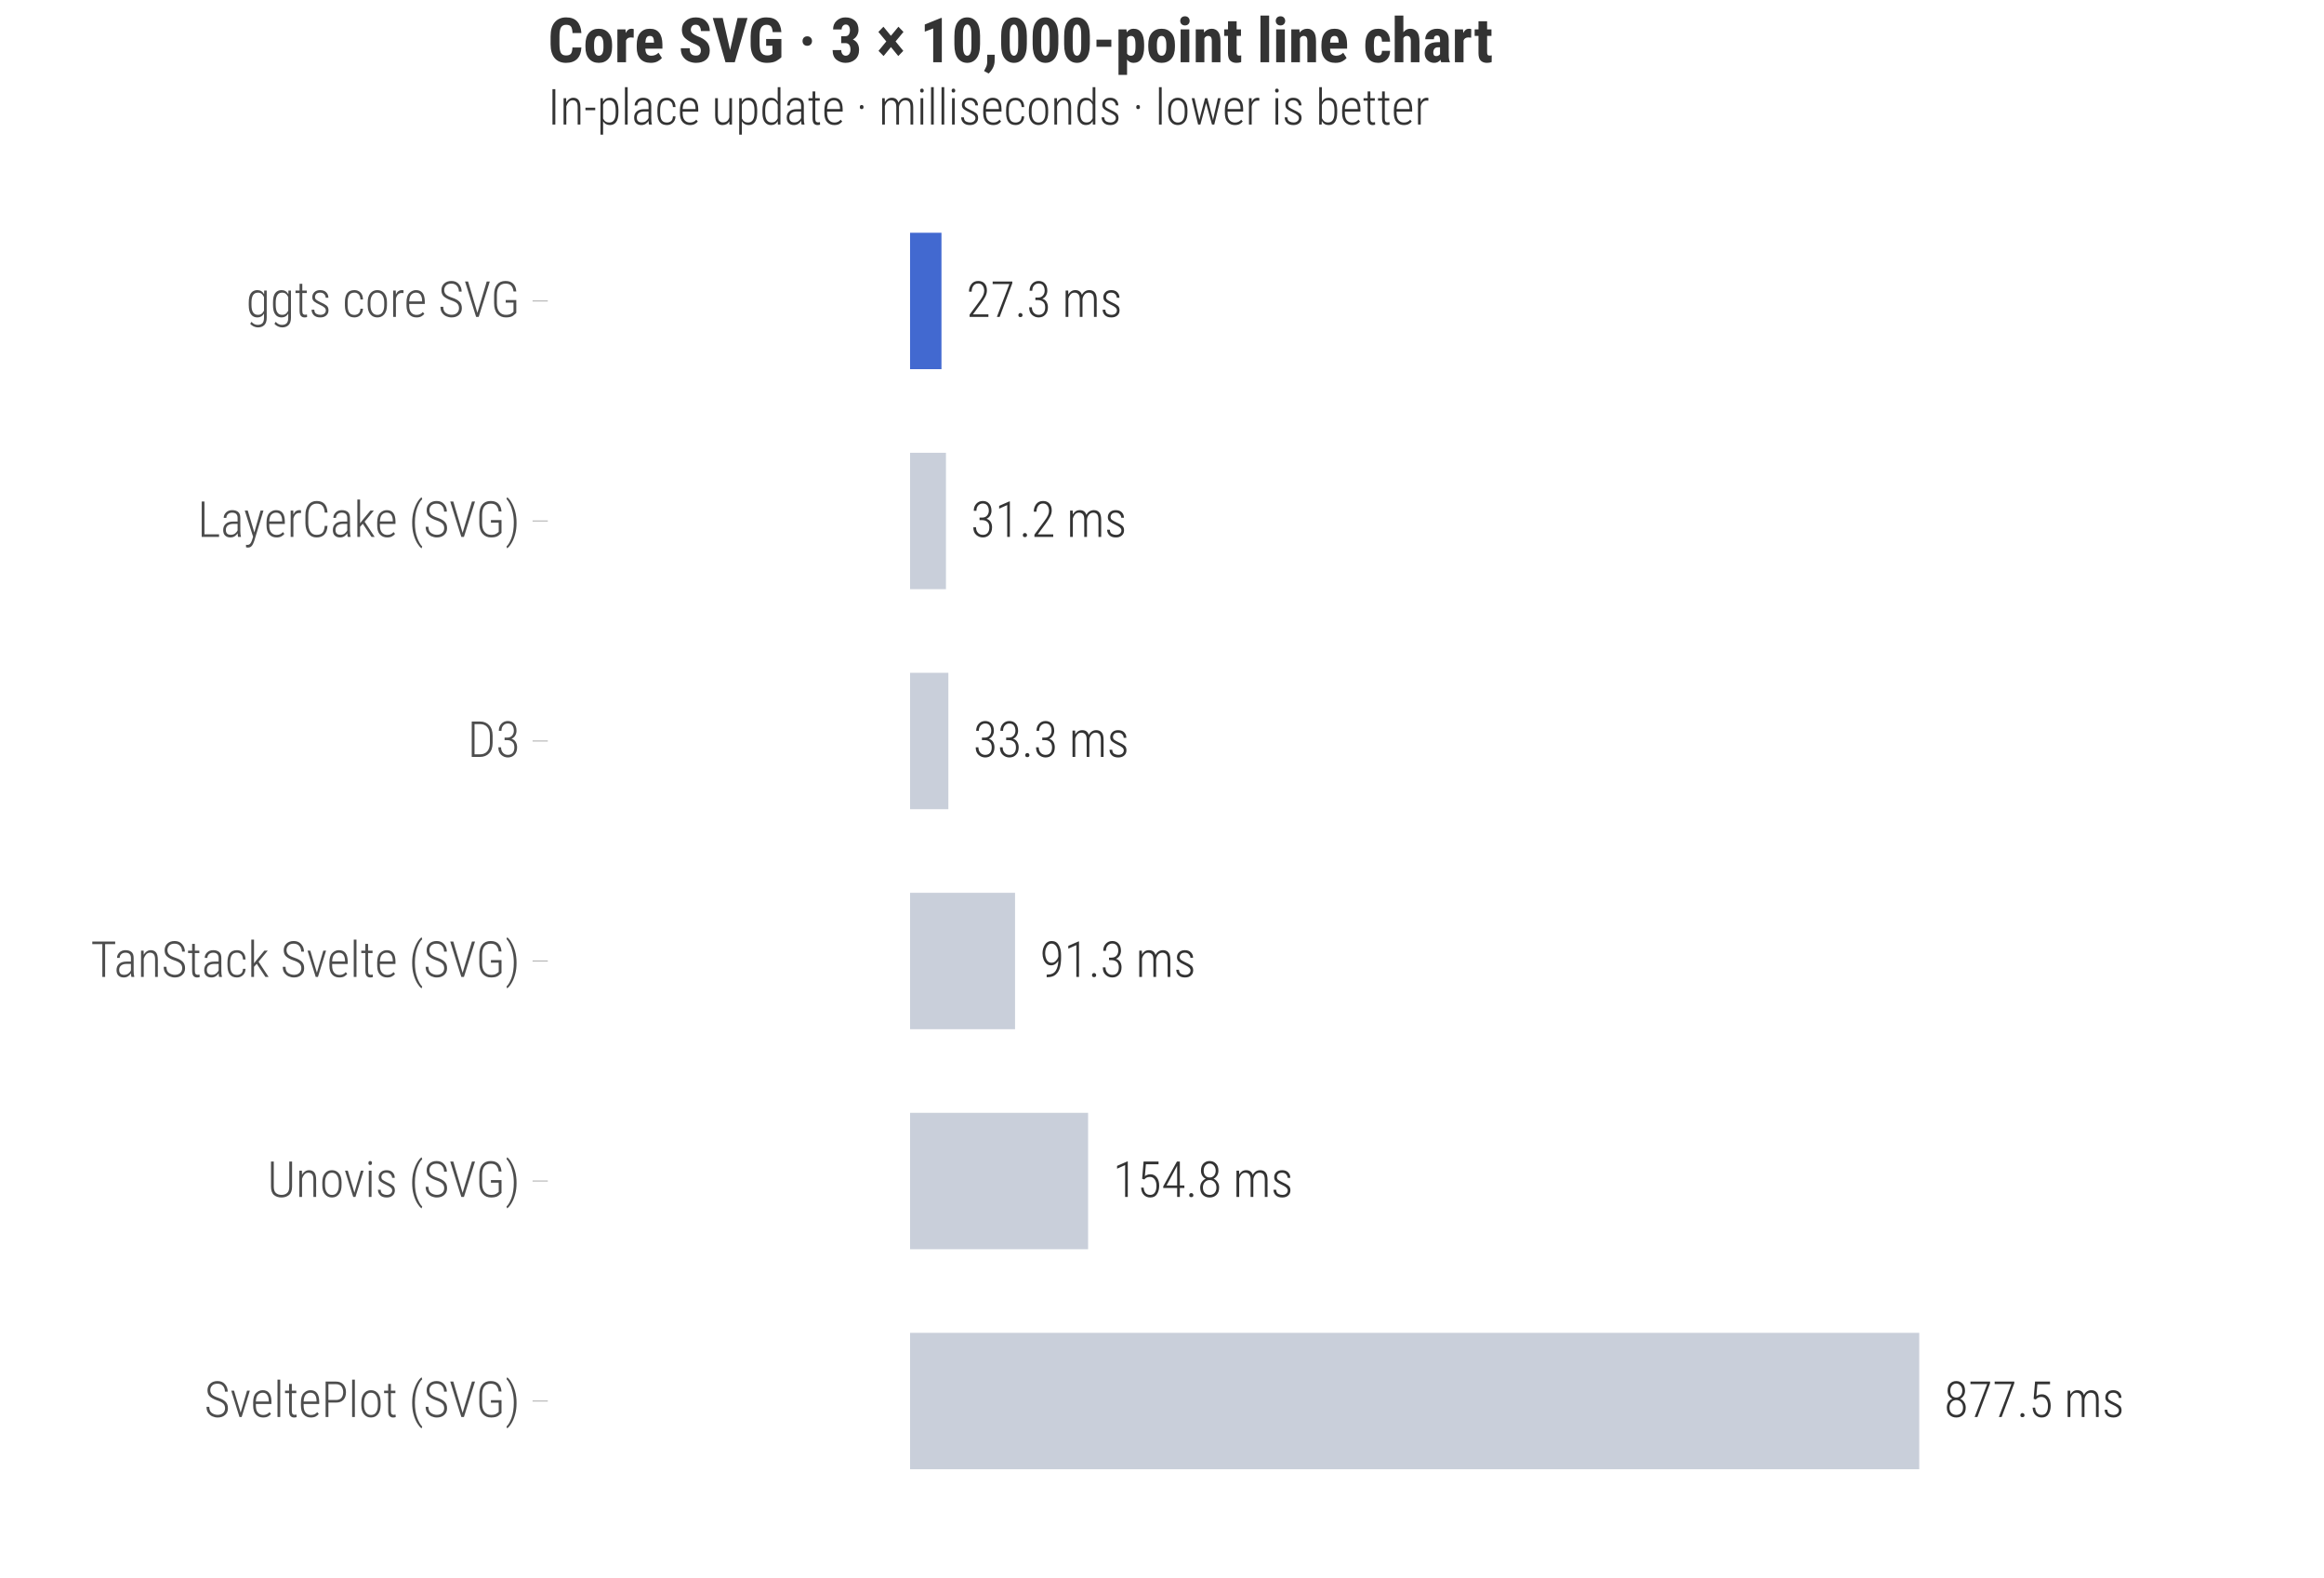
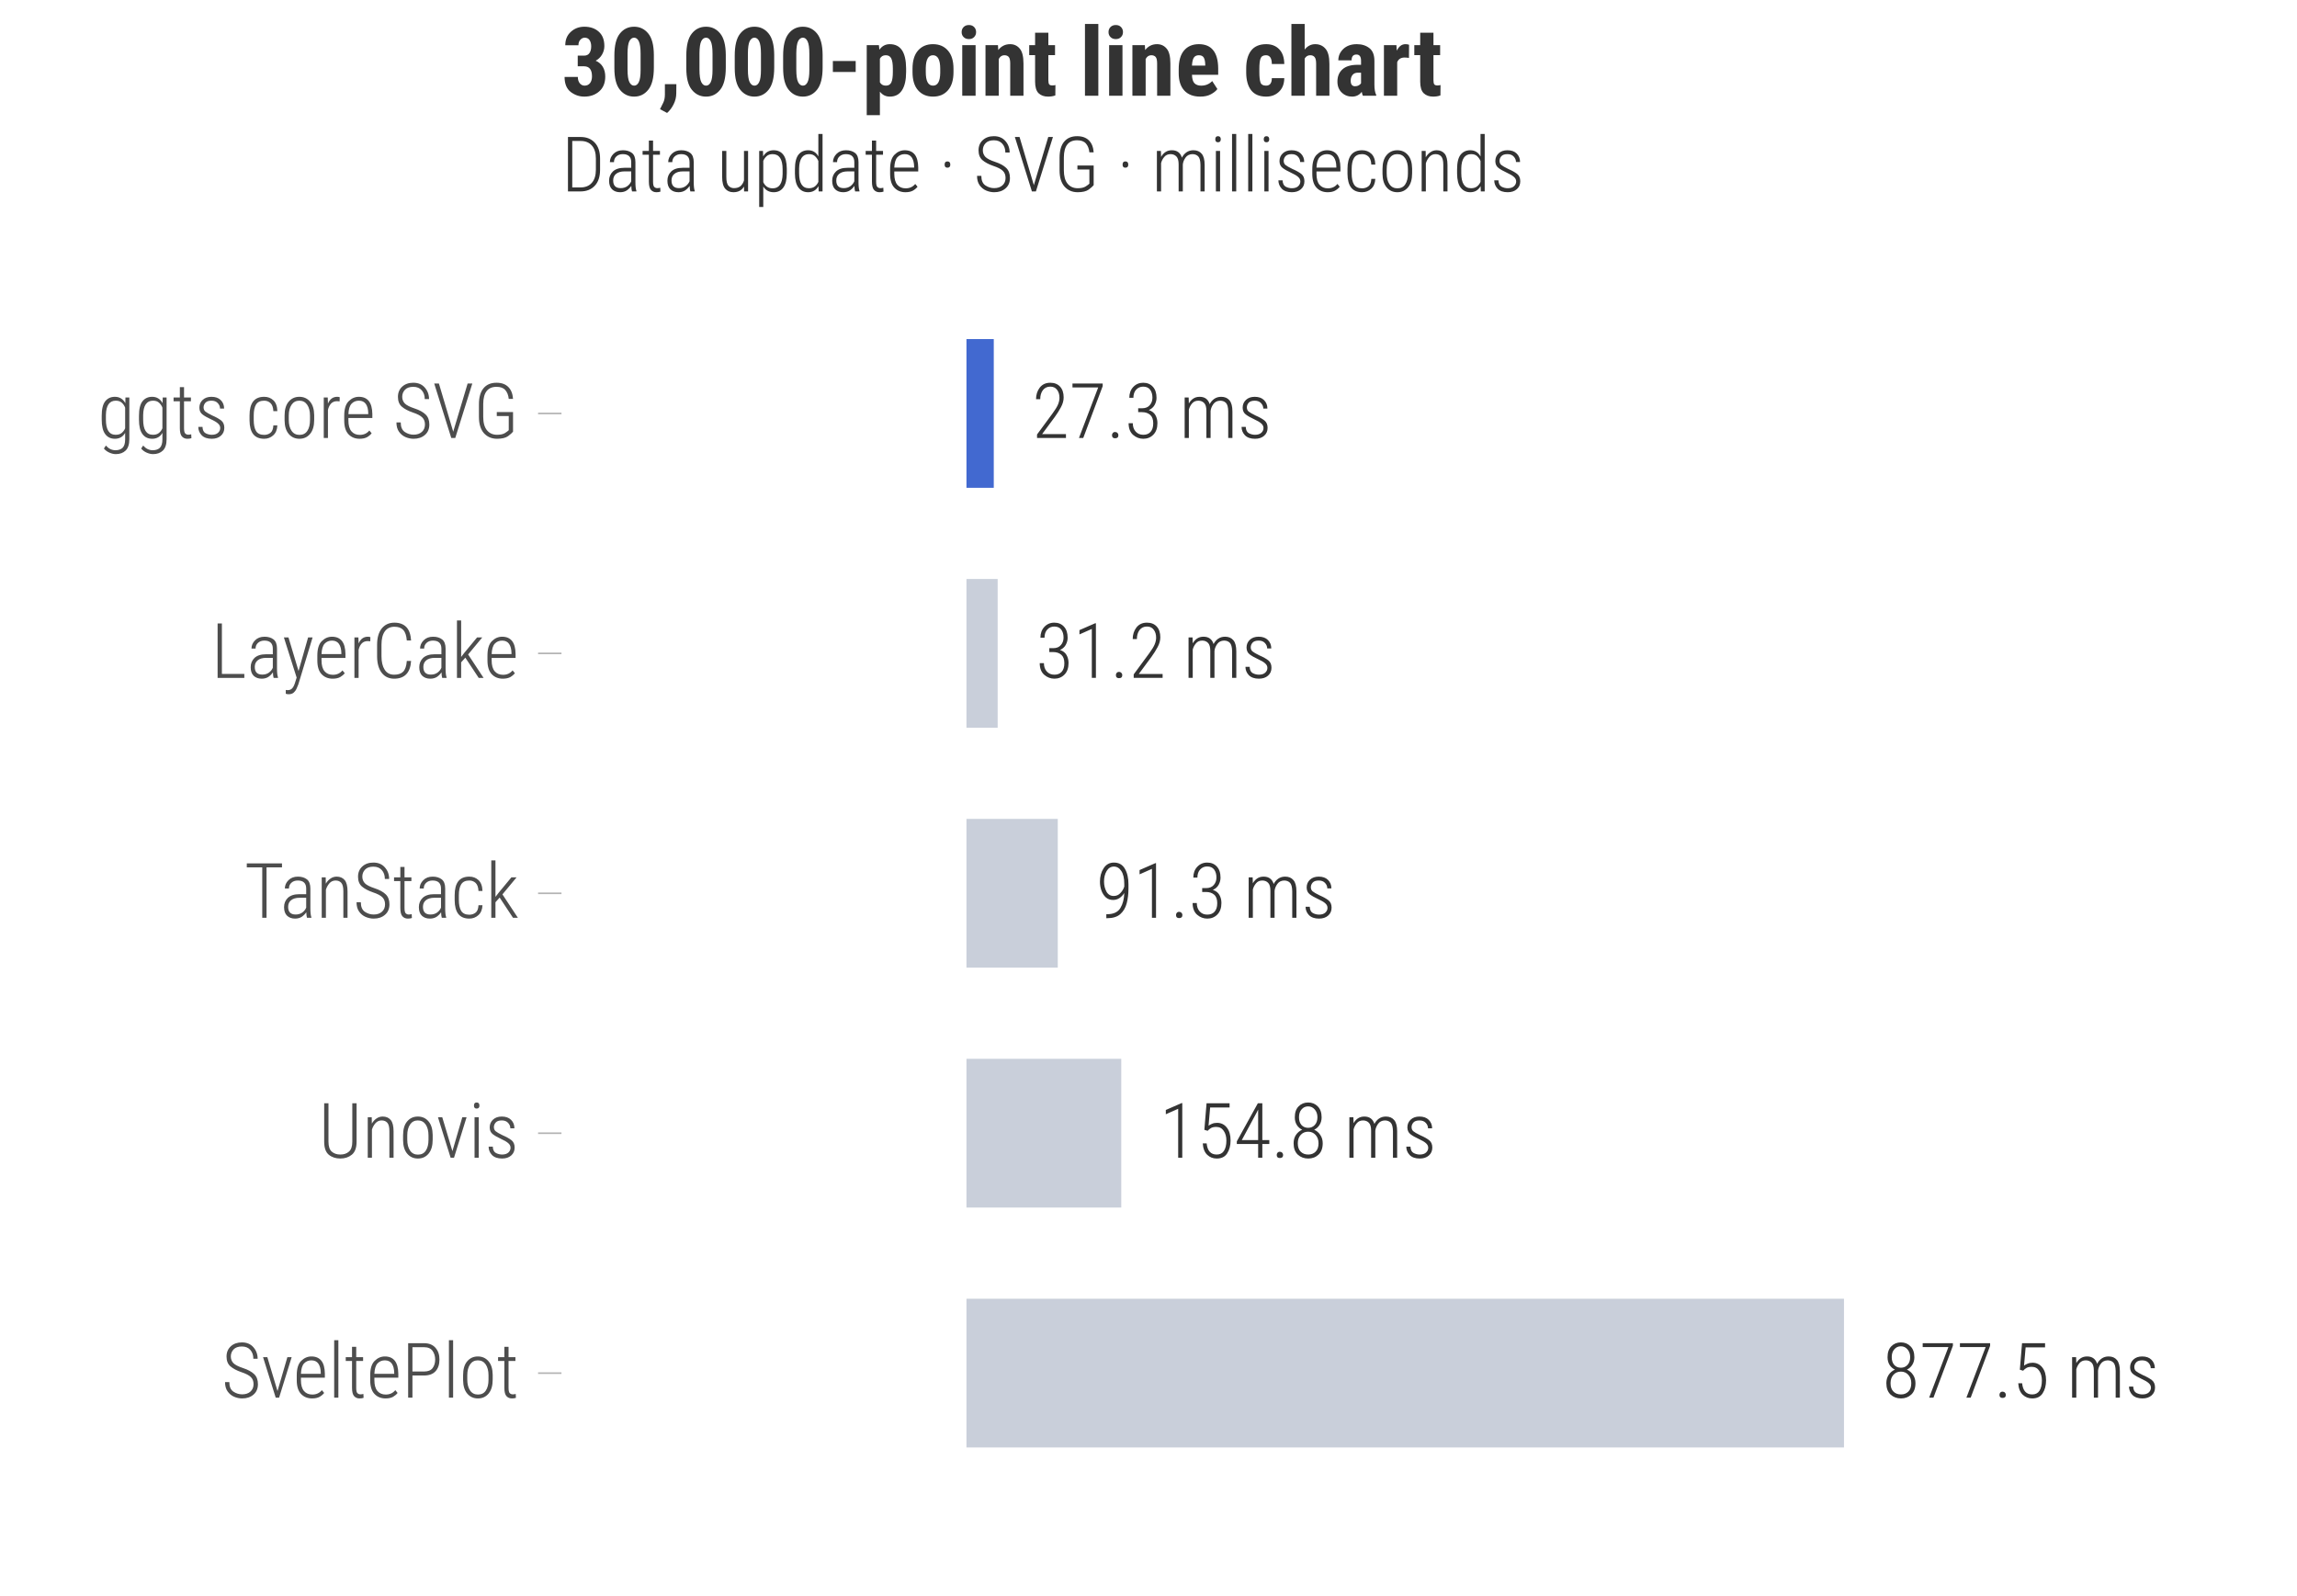
- <svg xmlns="http://www.w3.org/2000/svg" width="560" height="380" viewBox="0 0 560 380" role="img" aria-label="Core SVG · 3 × 10,000-point line chart. In-place update · milliseconds · lower is better. ggts core SVG: 27.3 ms; LayerCake (SVG): 31.2 ms; D3: 33.3 ms; TanStack Svelte (SVG): 91.3 ms; Unovis (SVG): 154.8 ms; SveltePlot (SVG): 877.5 ms." class="gg-plot" font-family="&quot;Roboto Condensed&quot;, &quot;Arial Narrow&quot;, Arial, sans-serif" font-size="11" font-weight="300" text-rendering="optimizeLegibility" shape-rendering="geometricPrecision">
-   <rect class="gg-paper" width="560" height="380" fill="var(--gg-paper, #ffffff)" />
-   <text class="gg-title" x="132" y="15" font-size="15" font-weight="700" fill="var(--gg-ink, #333333)">Core SVG · 3 × 10,000-point line chart</text>
-   <text class="gg-subtitle" x="132" y="30" font-size="12" font-weight="300" fill="var(--gg-ink, #333333)">In-place update · milliseconds · lower is better</text>
+ <svg xmlns="http://www.w3.org/2000/svg" width="360" height="250" viewBox="0 0 360 250" role="img" aria-label="30,000-point line chart. Data update · SVG · milliseconds. Lower is better. ggts core SVG: 27.3 ms; LayerCake: 31.2 ms; TanStack: 91.3 ms; Unovis: 154.8 ms; SveltePlot: 877.5 ms." class="gg-plot" font-family="&quot;Roboto Condensed&quot;, &quot;Arial Narrow&quot;, Arial, sans-serif" font-size="11" font-weight="300" text-rendering="optimizeLegibility" shape-rendering="geometricPrecision">
+   <rect class="gg-paper" width="360" height="250" fill="var(--gg-paper, #ffffff)" />
+   <text class="gg-title" x="88" y="15" font-size="15" font-weight="700" fill="var(--gg-ink, #333333)">30,000-point line chart</text>
+   <text class="gg-subtitle" x="88" y="30" font-size="12" font-weight="300" fill="var(--gg-ink, #333333)">Data update · SVG · milliseconds</text>
  <defs>
    <clipPath id="gg-clip-0">
-       <rect width="424" height="318" />
+       <rect width="268" height="188" />
    </clipPath>
  </defs>
-   <g class="gg-panel" data-panel="0" transform="translate(132,46)">
-     <rect class="gg-panel-background" width="424" height="318" fill="var(--gg-panel, #ffffff)" />
+   <g class="gg-panel" data-panel="0" transform="translate(88,46)">
+     <rect class="gg-panel-background" width="268" height="188" fill="var(--gg-panel, #ffffff)" />
    <g class="gg-grid" stroke="var(--gg-grid, transparent)" stroke-width="0.25" vector-effect="non-scaling-stroke">
-       <line x1="31.87" y1="0" x2="31.87" y2="318" />
-       <line x1="87.29" y1="0" x2="87.29" y2="318" />
-       <line x1="142.72" y1="0" x2="142.72" y2="318" />
-       <line x1="198.14" y1="0" x2="198.14" y2="318" />
-       <line x1="253.57" y1="0" x2="253.57" y2="318" />
-       <line x1="308.99" y1="0" x2="308.99" y2="318" />
-       <line x1="364.42" y1="0" x2="364.42" y2="318" />
-       <line x1="419.84" y1="0" x2="419.84" y2="318" />
-       <line x1="0" y1="26.5" x2="424" y2="26.5" />
-       <line x1="0" y1="79.5" x2="424" y2="79.5" />
-       <line x1="0" y1="132.5" x2="424" y2="132.5" />
-       <line x1="0" y1="185.5" x2="424" y2="185.5" />
-       <line x1="0" y1="238.5" x2="424" y2="238.5" />
-       <line x1="0" y1="291.5" x2="424" y2="291.5" />
+       <line x1="63.47" y1="0" x2="63.47" y2="188" />
+       <line x1="141.84" y1="0" x2="141.84" y2="188" />
+       <line x1="220.2" y1="0" x2="220.2" y2="188" />
+       <line x1="0" y1="18.8" x2="268" y2="18.8" />
+       <line x1="0" y1="56.4" x2="268" y2="56.4" />
+       <line x1="0" y1="94" x2="268" y2="94" />
+       <line x1="0" y1="131.6" x2="268" y2="131.6" />
+       <line x1="0" y1="169.2" x2="268" y2="169.2" />
    </g>
    <g class="gg-marks" clip-path="url(#gg-clip-0)">
      <g class="gg-batch gg-rects" data-layer="0">
-         <rect x="87.29" y="10.07" width="7.57" height="32.86" fill="#4269d0" />
-         <rect x="87.29" y="63.07" width="8.65" height="32.86" fill="#c9cfda" />
-         <rect x="87.29" y="116.07" width="9.23" height="32.86" fill="#c9cfda" />
-         <rect x="87.29" y="169.07" width="25.3" height="32.86" fill="#c9cfda" />
-         <rect x="87.29" y="222.07" width="42.9" height="32.86" fill="#c9cfda" />
-         <rect x="87.29" y="275.07" width="243.18" height="32.86" fill="#c9cfda" />
+         <rect x="63.47" y="7.14" width="4.28" height="23.31" fill="#4269d0" />
+         <rect x="63.47" y="44.74" width="4.89" height="23.31" fill="#c9cfda" />
+         <rect x="63.47" y="82.34" width="14.31" height="23.31" fill="#c9cfda" />
+         <rect x="63.47" y="119.94" width="24.26" height="23.31" fill="#c9cfda" />
+         <rect x="63.47" y="157.54" width="137.53" height="23.31" fill="#c9cfda" />
      </g>
      <g class="gg-batch gg-glyphs" data-layer="1" font-size="12" text-anchor="start">
-         <text x="100.86" y="26.5" dy="0.32em" fill="var(--gg-ink, #333333)">27.3 ms</text>
-         <text x="101.94" y="79.5" dy="0.32em" fill="var(--gg-ink, #333333)">31.2 ms</text>
-         <text x="102.52" y="132.5" dy="0.32em" fill="var(--gg-ink, #333333)">33.3 ms</text>
-         <text x="118.6" y="185.5" dy="0.32em" fill="var(--gg-ink, #333333)">91.3 ms</text>
-         <text x="136.19" y="238.5" dy="0.32em" fill="var(--gg-ink, #333333)">154.8 ms</text>
-         <text x="336.47" y="291.5" dy="0.32em" fill="var(--gg-ink, #333333)">877.5 ms</text>
+         <text x="73.75" y="18.8" dy="0.32em" fill="var(--gg-ink, #333333)">27.3 ms</text>
+         <text x="74.36" y="56.4" dy="0.32em" fill="var(--gg-ink, #333333)">31.2 ms</text>
+         <text x="83.78" y="94" dy="0.32em" fill="var(--gg-ink, #333333)">91.3 ms</text>
+         <text x="93.73" y="131.6" dy="0.32em" fill="var(--gg-ink, #333333)">154.8 ms</text>
+         <text x="207" y="169.2" dy="0.32em" fill="var(--gg-ink, #333333)">877.5 ms</text>
      </g>
    </g>
-     <rect class="gg-panel-border" width="424" height="318" fill="none" stroke="var(--gg-panelBorder, transparent)" stroke-width="0.5" vector-effect="non-scaling-stroke" />
+     <rect class="gg-panel-border" width="268" height="188" fill="none" stroke="var(--gg-panelBorder, transparent)" stroke-width="0.5" vector-effect="non-scaling-stroke" />
  </g>
-   <g class="gg-axis gg-axis-y" transform="translate(132,46)">
-     <g class="gg-tick" transform="translate(0,26.5)">
+   <g class="gg-axis gg-axis-y" transform="translate(88,46)">
+     <g class="gg-tick" transform="translate(0,18.8)">
      <line x2="-3.67" stroke="var(--gg-tickColor, #b3b3b3)" stroke-width="0.25" vector-effect="non-scaling-stroke" />
      <text x="-6.67" dy="0.32em" text-anchor="end" fill="var(--gg-axisText, #4d4d4d)" font-size="12" font-weight="300">ggts core SVG</text>
    </g>
-     <g class="gg-tick" transform="translate(0,79.5)">
+     <g class="gg-tick" transform="translate(0,56.4)">
      <line x2="-3.67" stroke="var(--gg-tickColor, #b3b3b3)" stroke-width="0.25" vector-effect="non-scaling-stroke" />
-       <text x="-6.67" dy="0.32em" text-anchor="end" fill="var(--gg-axisText, #4d4d4d)" font-size="12" font-weight="300">LayerCake (SVG)</text>
+       <text x="-6.67" dy="0.32em" text-anchor="end" fill="var(--gg-axisText, #4d4d4d)" font-size="12" font-weight="300">LayerCake</text>
    </g>
-     <g class="gg-tick" transform="translate(0,132.5)">
+     <g class="gg-tick" transform="translate(0,94)">
      <line x2="-3.67" stroke="var(--gg-tickColor, #b3b3b3)" stroke-width="0.25" vector-effect="non-scaling-stroke" />
-       <text x="-6.67" dy="0.32em" text-anchor="end" fill="var(--gg-axisText, #4d4d4d)" font-size="12" font-weight="300">D3</text>
+       <text x="-6.67" dy="0.32em" text-anchor="end" fill="var(--gg-axisText, #4d4d4d)" font-size="12" font-weight="300">TanStack</text>
    </g>
-     <g class="gg-tick" transform="translate(0,185.5)">
+     <g class="gg-tick" transform="translate(0,131.6)">
      <line x2="-3.67" stroke="var(--gg-tickColor, #b3b3b3)" stroke-width="0.25" vector-effect="non-scaling-stroke" />
-       <text x="-6.67" dy="0.32em" text-anchor="end" fill="var(--gg-axisText, #4d4d4d)" font-size="12" font-weight="300">TanStack Svelte (SVG)</text>
+       <text x="-6.67" dy="0.32em" text-anchor="end" fill="var(--gg-axisText, #4d4d4d)" font-size="12" font-weight="300">Unovis</text>
    </g>
-     <g class="gg-tick" transform="translate(0,238.5)">
+     <g class="gg-tick" transform="translate(0,169.2)">
      <line x2="-3.67" stroke="var(--gg-tickColor, #b3b3b3)" stroke-width="0.25" vector-effect="non-scaling-stroke" />
-       <text x="-6.67" dy="0.32em" text-anchor="end" fill="var(--gg-axisText, #4d4d4d)" font-size="12" font-weight="300">Unovis (SVG)</text>
-     </g>
-     <g class="gg-tick" transform="translate(0,291.5)">
-       <line x2="-3.67" stroke="var(--gg-tickColor, #b3b3b3)" stroke-width="0.25" vector-effect="non-scaling-stroke" />
-       <text x="-6.67" dy="0.32em" text-anchor="end" fill="var(--gg-axisText, #4d4d4d)" font-size="12" font-weight="300">SveltePlot (SVG)</text>
+       <text x="-6.67" dy="0.32em" text-anchor="end" fill="var(--gg-axisText, #4d4d4d)" font-size="12" font-weight="300">SveltePlot</text>
    </g>
  </g>
</svg>
